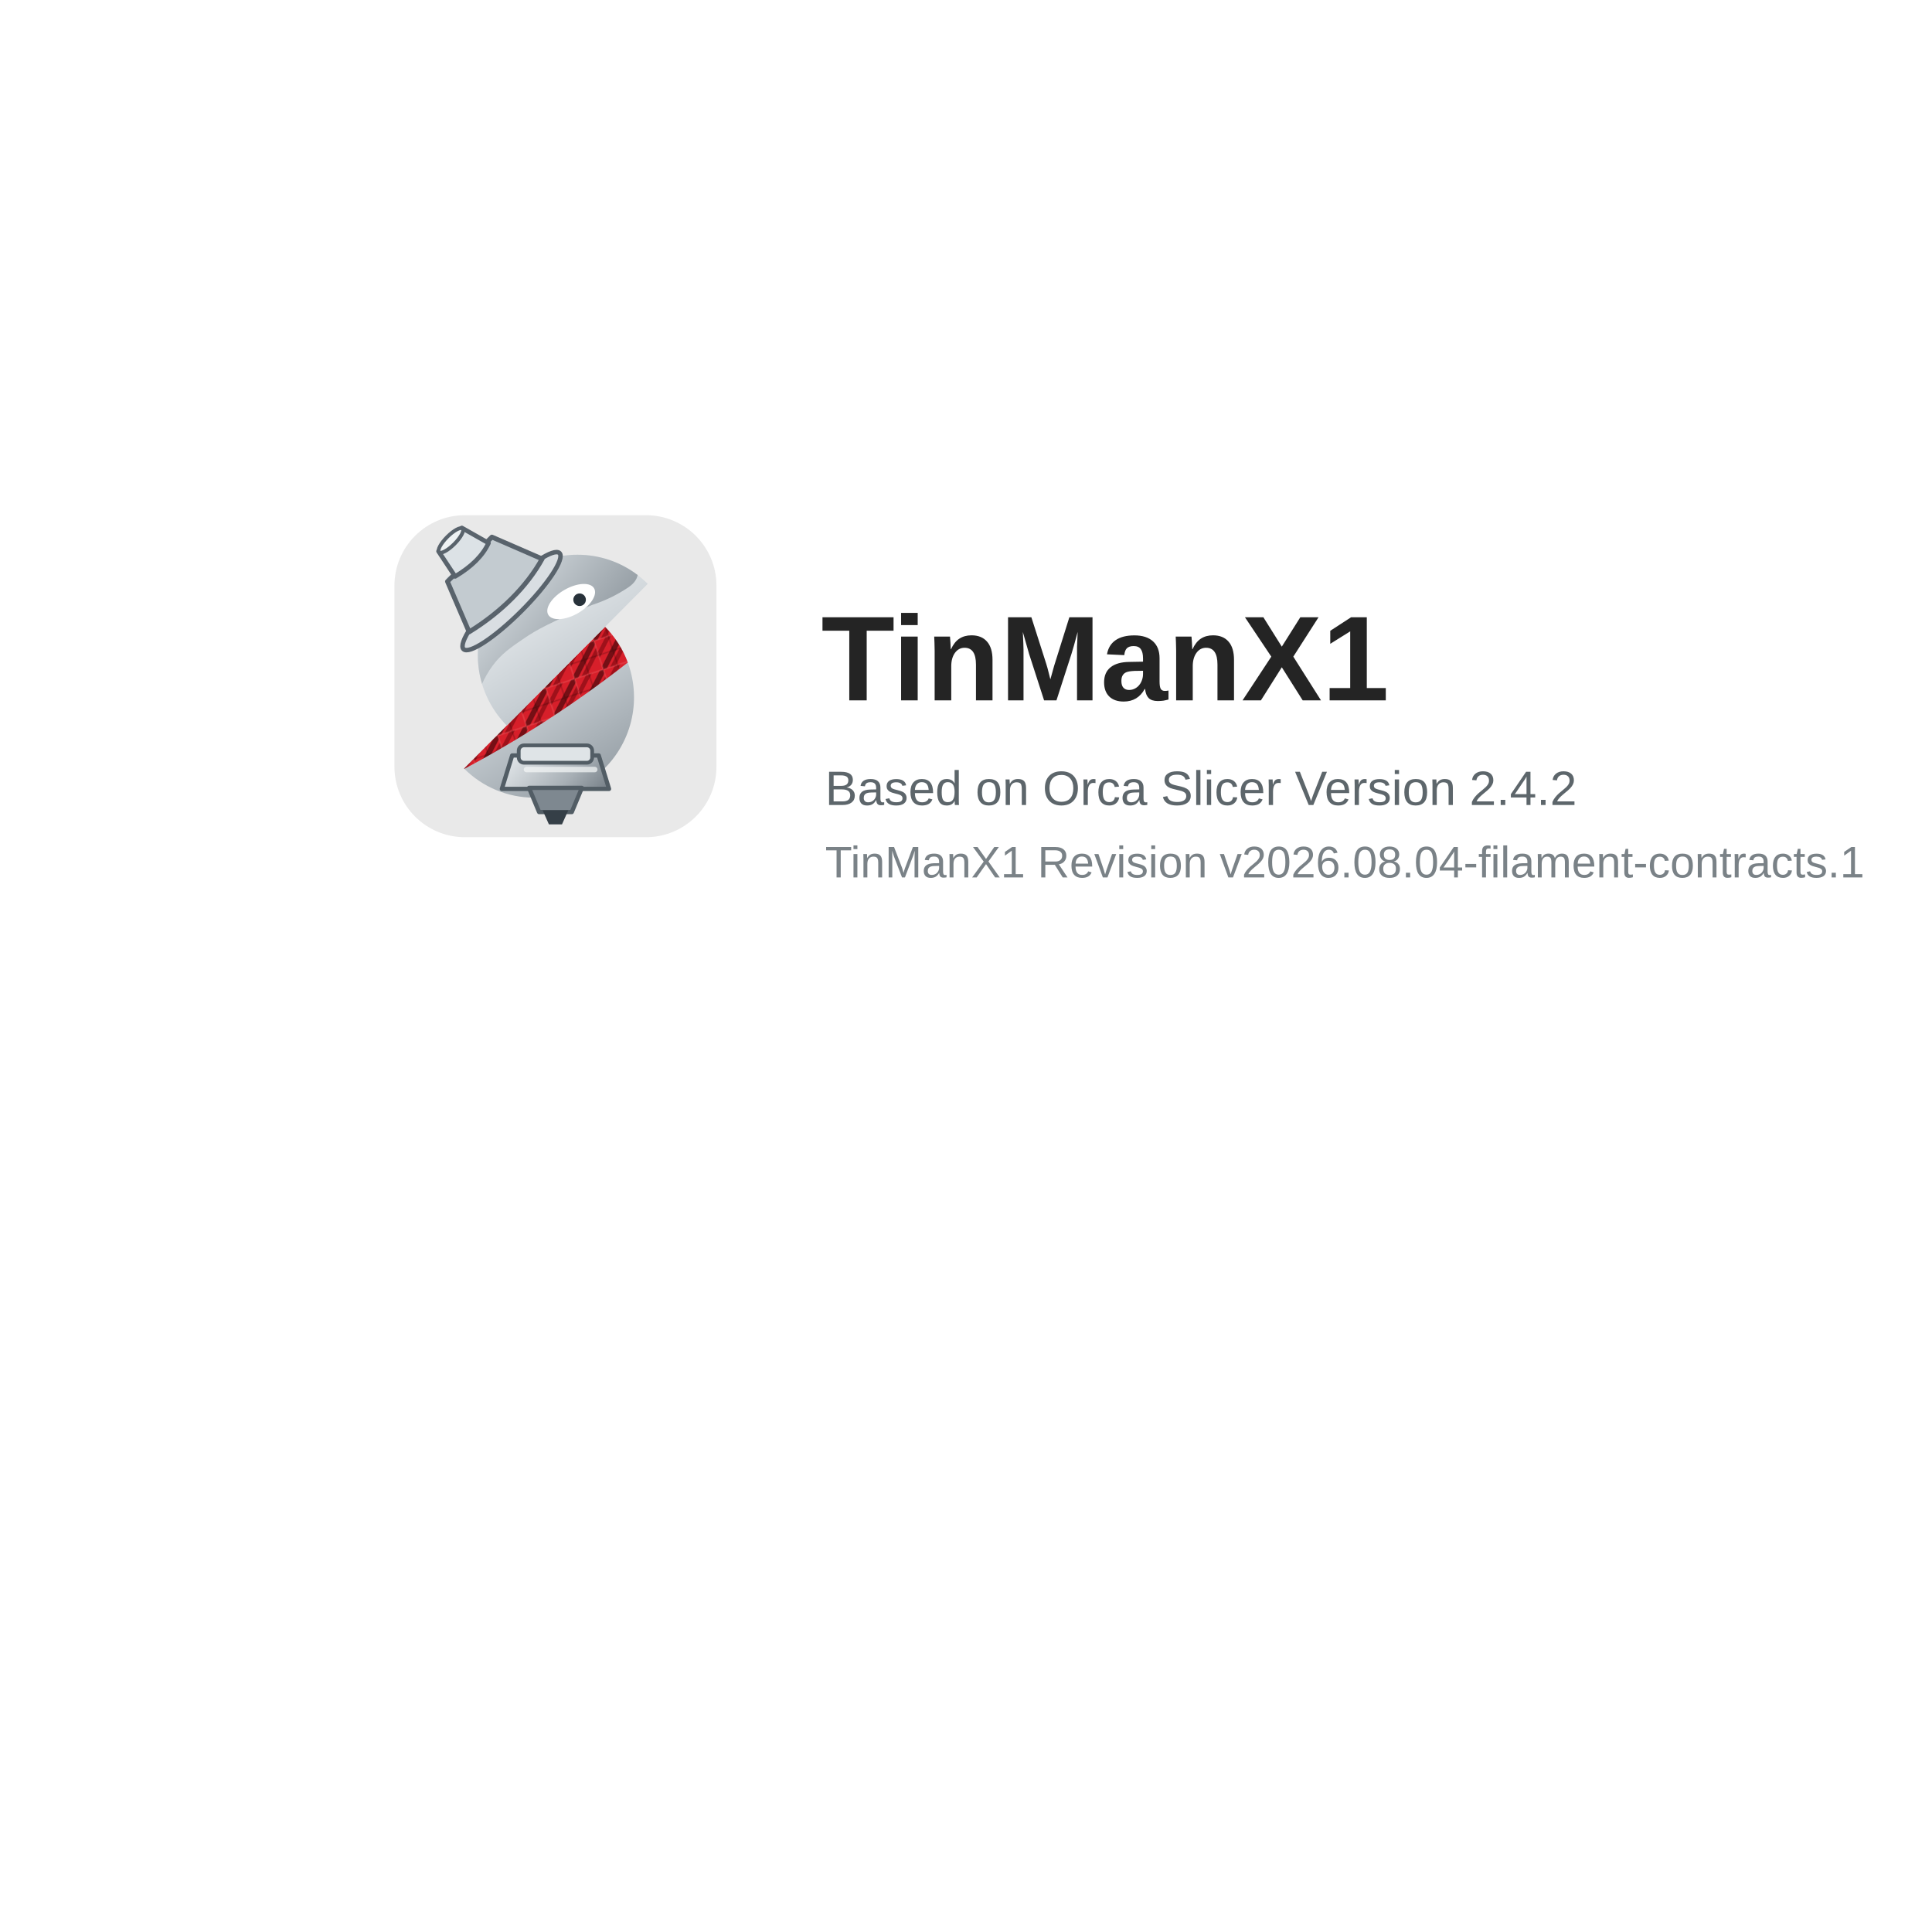
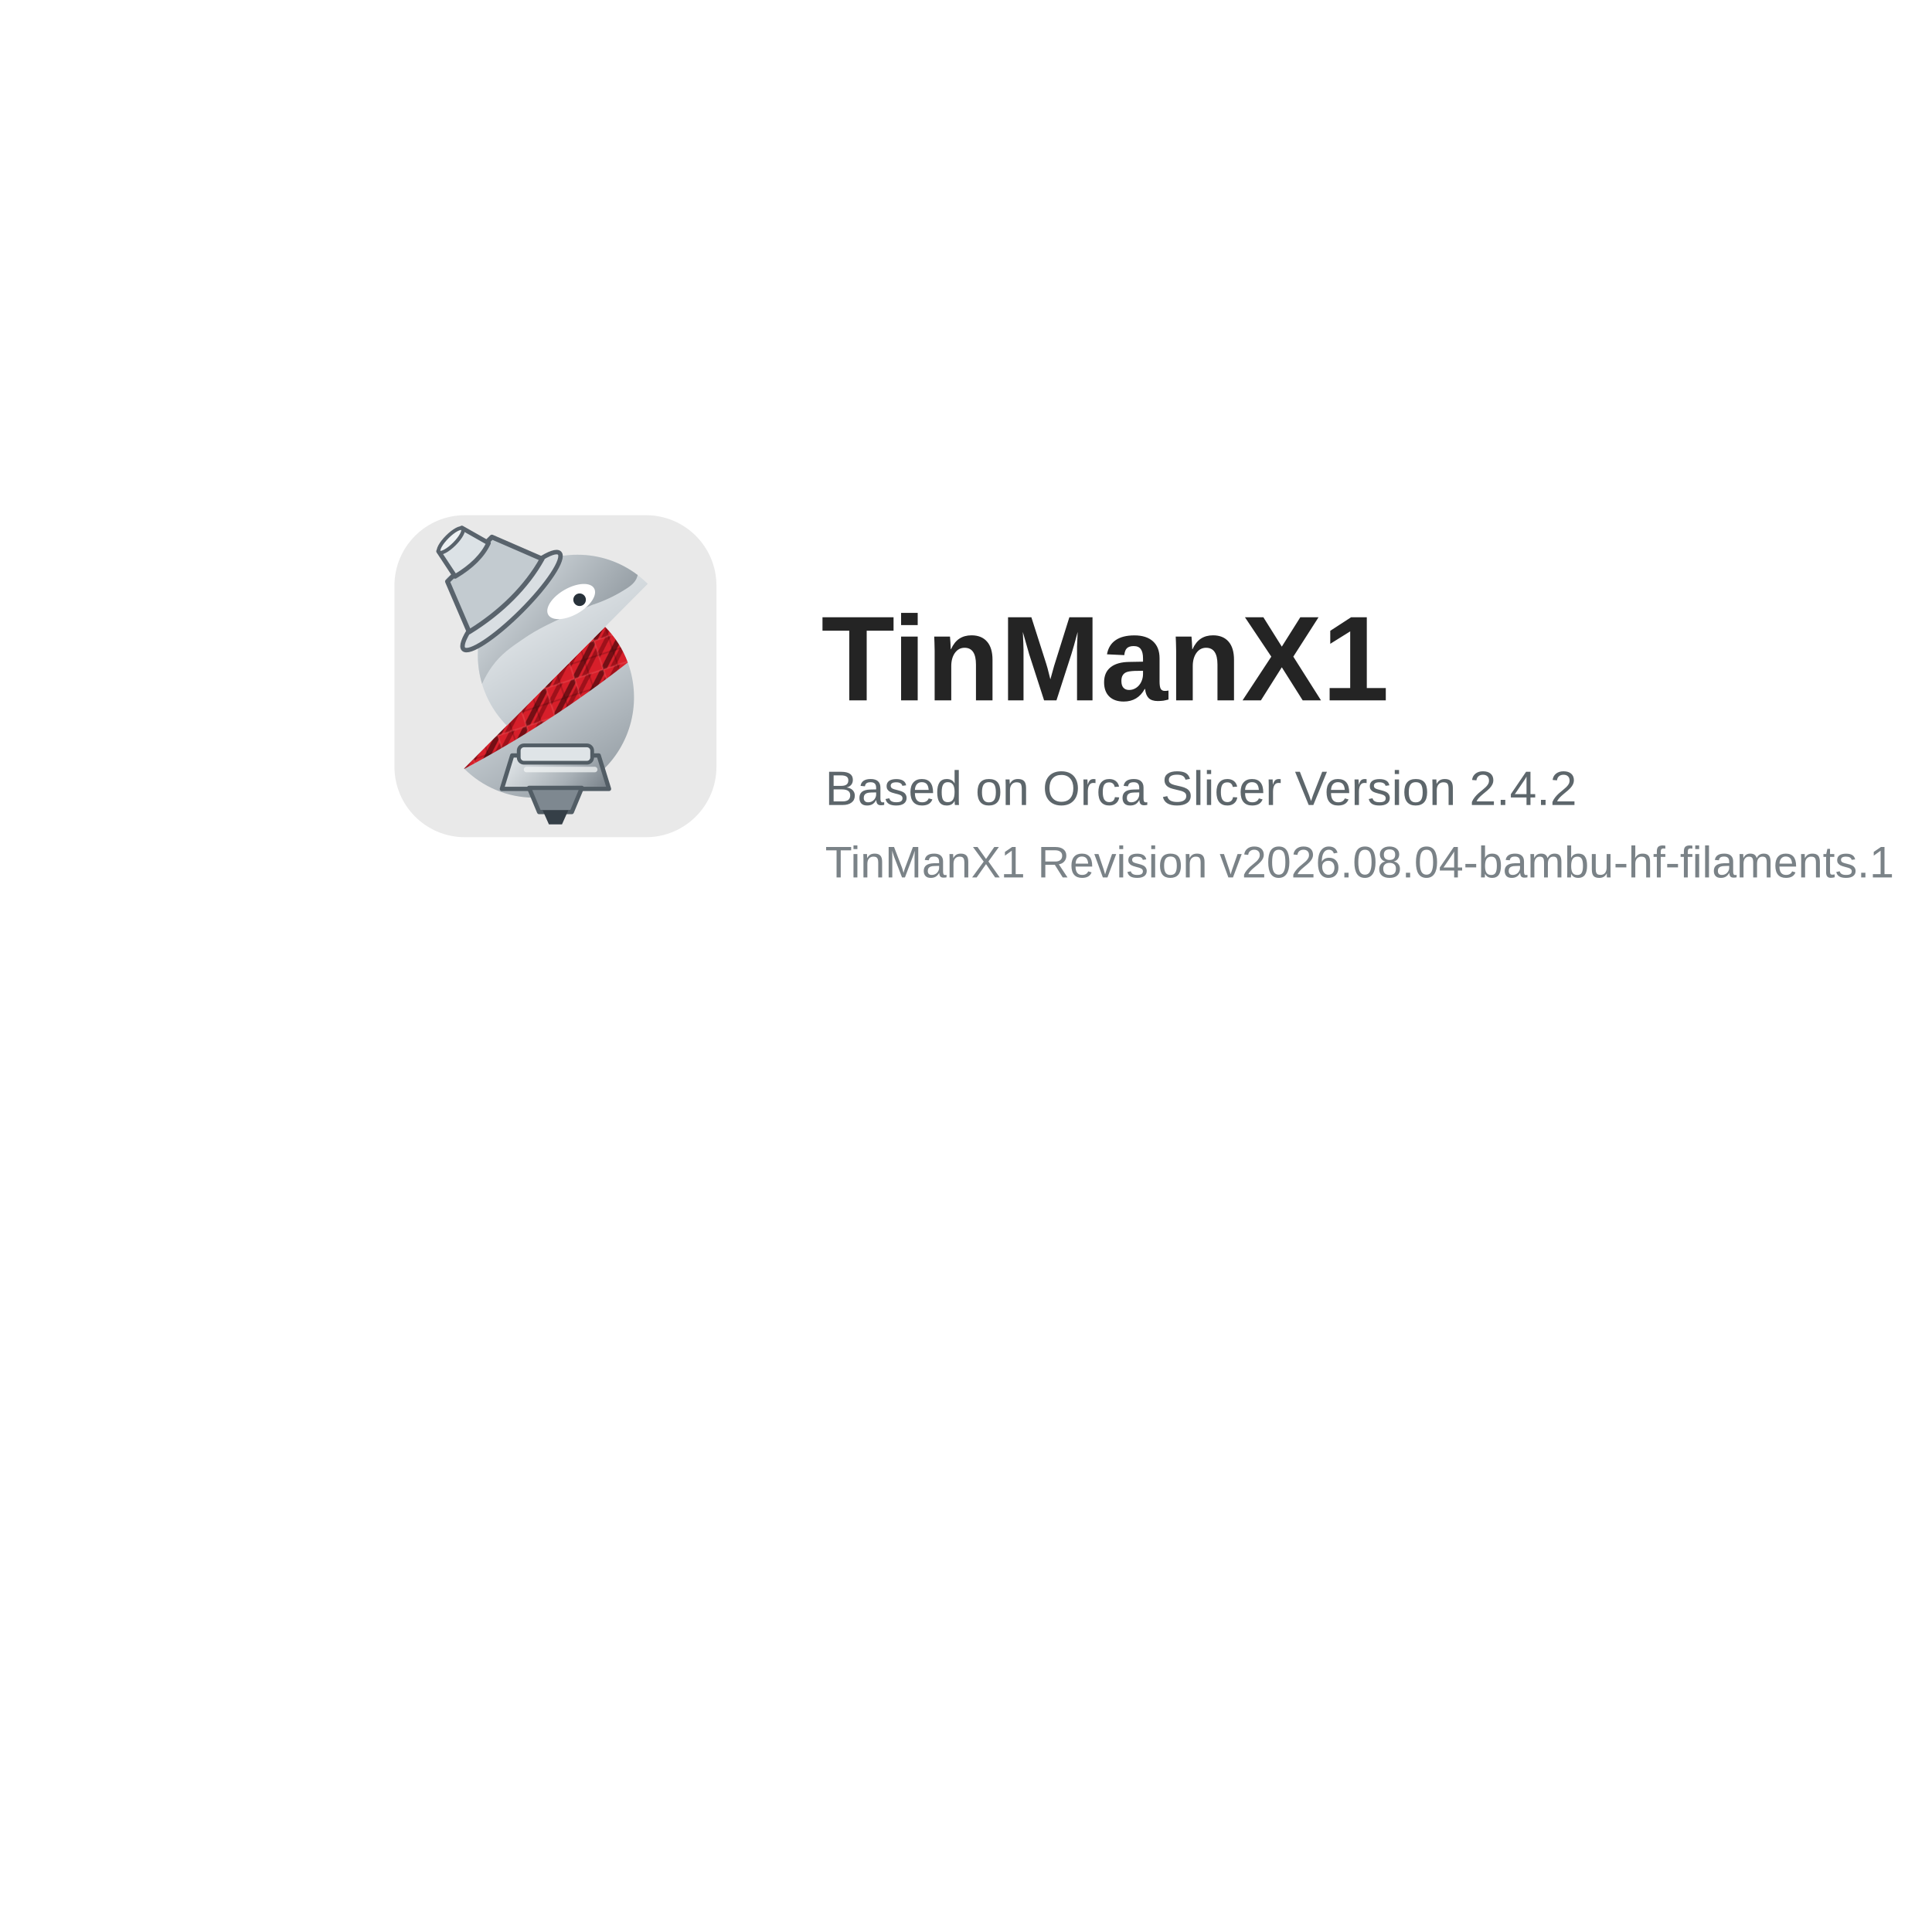
<svg xmlns="http://www.w3.org/2000/svg" width="480" height="480" viewBox="0 0 480 480">
  <defs>
    <linearGradient id="tmxSilver" x1="18" y1="8" x2="47" y2="55" gradientUnits="userSpaceOnUse">
      <stop offset="0" stop-color="#f7f9fa" />
      <stop offset=".52" stop-color="#c7ced3" />
      <stop offset="1" stop-color="#8d969d" />
    </linearGradient>
    <linearGradient id="tmxDarkSilver" x1="19" y1="10" x2="49" y2="35" gradientUnits="userSpaceOnUse">
      <stop offset="0" stop-color="#dce2e6" />
      <stop offset="1" stop-color="#6f7981" />
    </linearGradient>
    <linearGradient id="tmxNozzle" x1="24" y1="43" x2="43" y2="60" gradientUnits="userSpaceOnUse">
      <stop offset="0" stop-color="#eef2f4" />
      <stop offset=".55" stop-color="#a8b0b6" />
      <stop offset="1" stop-color="#59636c" />
    </linearGradient>
    <pattern id="tmxCarbonRed" width="6" height="6" patternUnits="userSpaceOnUse" patternTransform="rotate(-18)">
      <rect width="6" height="6" fill="#D71F2A" />
      <path d="M-2 1 1-2M0 6 6 0M5 8 8 5" fill="none" stroke="#250204" stroke-width="1.05" opacity=".55" />
      <path d="M-2 5 5-2M1 7 7 1" fill="none" stroke="#7c0810" stroke-width=".85" opacity=".62" />
      <path d="M0 0h6v6h-6z" fill="none" stroke="#f06a70" stroke-width=".35" opacity=".28" />
      <path d="M0 3h6M3 0v6" fill="none" stroke="#180102" stroke-width=".28" opacity=".22" />
    </pattern>
  </defs>
  <rect width="480" height="480" fill="#ffffff" />
  <g transform="translate(98 128)">
    <g transform="scale(1.25)">
      <rect width="64" height="64" rx="14" fill="#e9e9e9" />
      <path d="M13.84,50.354a19.7,19.7,0,0,0,13.883,5.79A19.944,19.944,0,0,0,41.858,22.182Z" fill="url(#tmxSilver)" />
      <path d="M41.858,22.181,13.84,50.354l.061.059A220.548,220.548,0,0,0,46.378,29.277a19.964,19.964,0,0,0-4.52-7.1" fill="url(#tmxCarbonRed)" />
      <path d="M36.381,7.856A19.943,19.943,0,0,0,22.327,41.818L50.345,13.646a19.693,19.693,0,0,0-13.964-5.79" fill="url(#tmxSilver)" />
      <path d="M36.381,7.856A19.636,19.636,0,0,0,26.04,10.782a22.742,22.742,0,0,0-5.91-.745,23.084,23.084,0,0,0-9.477,2.124.632.632,0,0,0,.129,1.191,13.52,13.52,0,0,1,8.069,5.137A20.06,20.06,0,0,0,17.41,33.534a19.873,19.873,0,0,1,2-3.488c1.819-2.5,3.743-3.8,6.585-5.723,2.093-1.416,5-3.077,13.359-6.512a28.421,28.421,0,0,0,6.12-2.821c1.4-.831,2.461-1.615,2.8-2.842.024-.086.045-.172.065-.256A19.655,19.655,0,0,0,36.381,7.856" fill="url(#tmxDarkSilver)" />
      <path d="M39.69,14.551c.727,1.285-.728,3.495-3.249,4.937s-5.154,1.569-5.88.284.727-3.495,3.248-4.937,5.154-1.569,5.881-.284" fill="#fff" />
      <circle cx="36.8" cy="16.8" r="1.25" fill="#28323a" />
      <g transform="translate(-17 1) rotate(-45 34.2 12.5) scale(1.05)">
        <ellipse cx="34.25" cy="18.4" rx="12.85" ry="2.65" fill="#d9dee2" stroke="#59636c" stroke-width=".85" />
        <path d="M28.3,7.2h11.9l3.8,9.65c-5.75,1.65-12.65,1.65-19.55,0Z" fill="#c3cbd0" stroke="#59636c" stroke-width=".9" stroke-linejoin="round" />
        <path d="M31.15,1.95h6.25l1.55,5.6c-2.45.9-5.4.9-8.95,0Z" fill="#dce2e6" stroke="#59636c" stroke-width=".85" stroke-linejoin="round" />
        <ellipse cx="34.25" cy="2.15" rx="3.15" ry=".95" fill="#eef2f4" stroke="#59636c" stroke-width=".7" />
      </g>
      <path d="M23.4,47.75h17.2l2.05,6.65H21.35Z" fill="url(#tmxNozzle)" stroke="#525d65" stroke-width=".85" stroke-linejoin="round" />
      <path d="M26.75,54.2h10.5l-2,4.8h-6.5Z" fill="#7e8890" stroke="#525d65" stroke-width=".85" stroke-linejoin="round" />
      <path d="M29.45,58.65h5.1l-1.25,2.8h-2.6Z" fill="#353f47" />
      <rect x="24.7" y="45.75" width="14.6" height="3.45" rx="1.05" fill="#dfe4e7" stroke="#525d65" stroke-width=".75" />
      <path d="M26.25,50.55h13.55" fill="none" stroke="#f4f6f7" stroke-width="1.1" stroke-linecap="round" opacity=".72" />
    </g>
    <text x="106" y="46" font-family="Arial, Helvetica, sans-serif" font-size="30" font-weight="700" fill="#242424">TinManX1</text>
    <text x="107" y="72" font-family="Arial, Helvetica, sans-serif" font-size="12" fill="#5d666b">Based on Orca Slicer Version 2.4.2</text>
-     <text x="107" y="90" font-family="Arial, Helvetica, sans-serif" font-size="11" fill="#7a8287">TinManX1 Revision v2026.08.04-filament-contracts.1</text>
+     <text x="107" y="90" font-family="Arial, Helvetica, sans-serif" font-size="11" fill="#7a8287">TinManX1 Revision v2026.08.04-bambu-hf-filaments.1</text>
  </g>
</svg>
